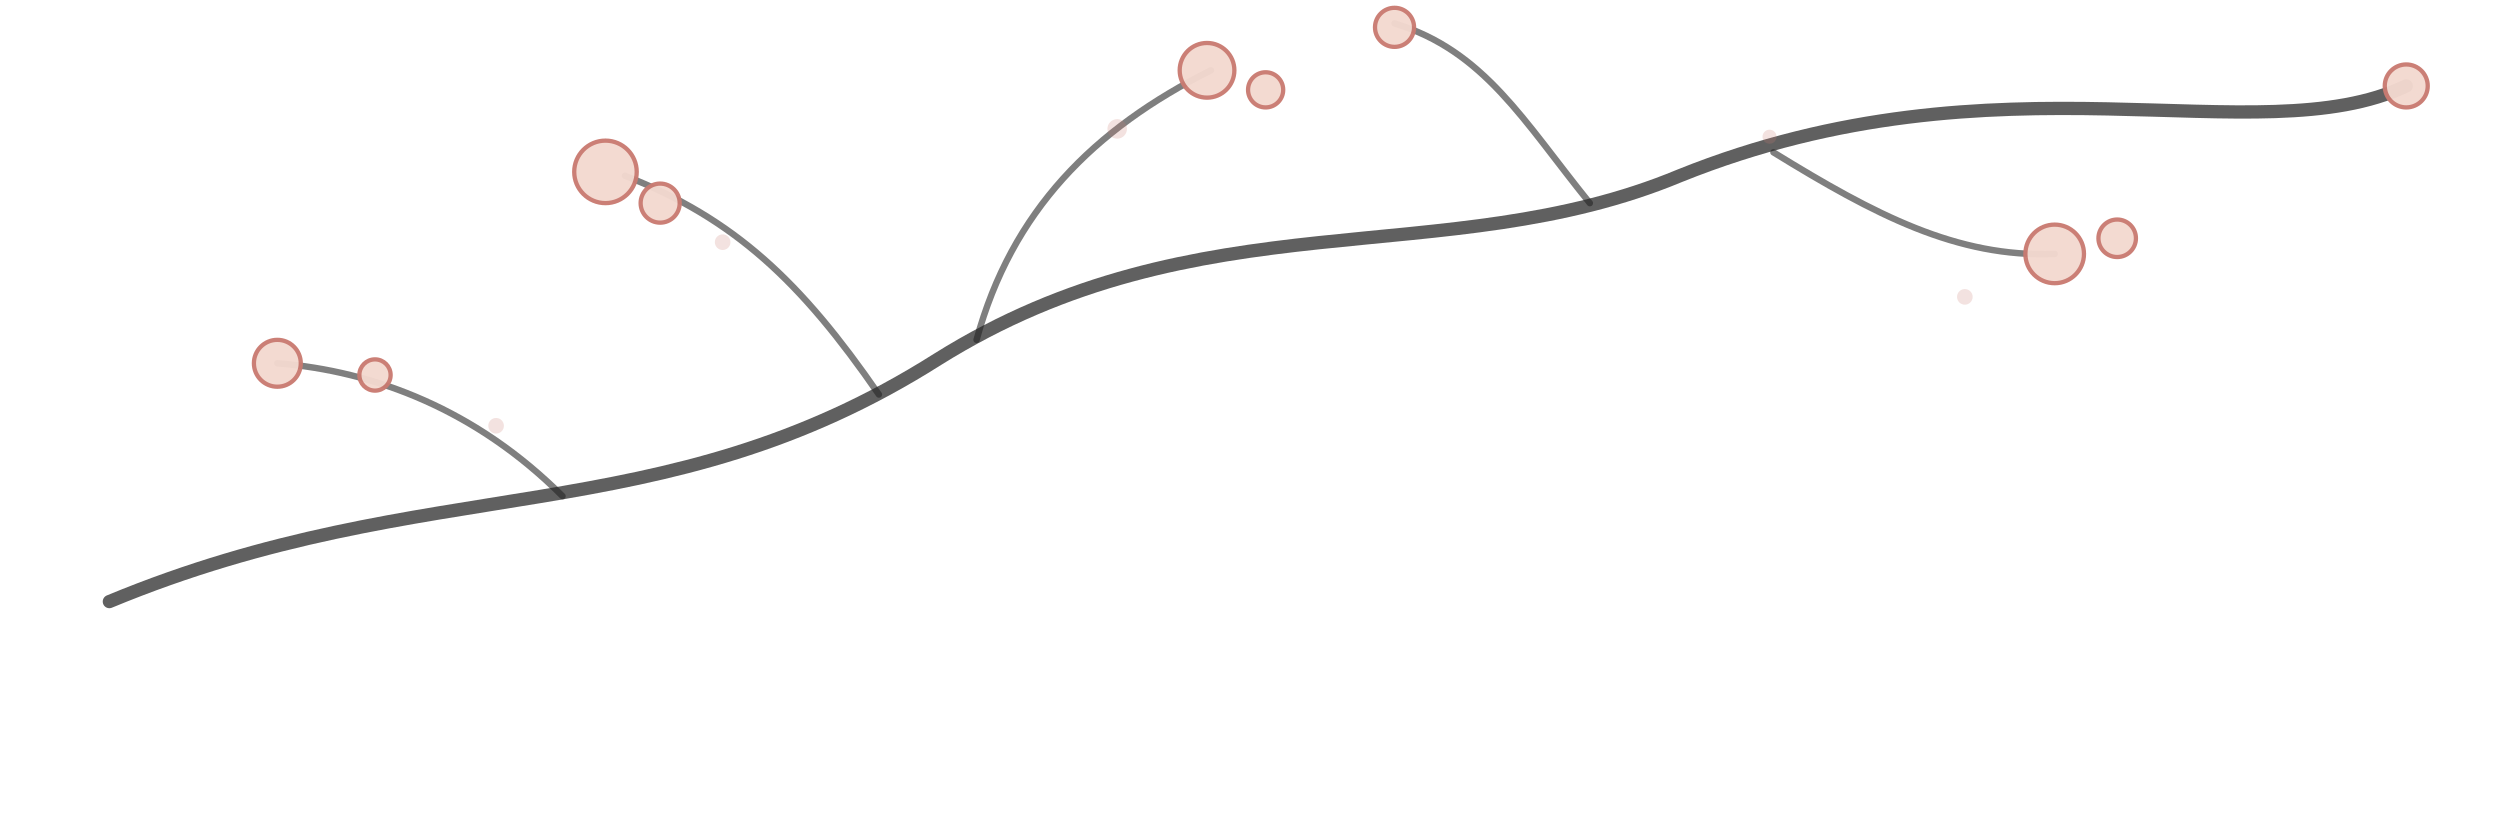
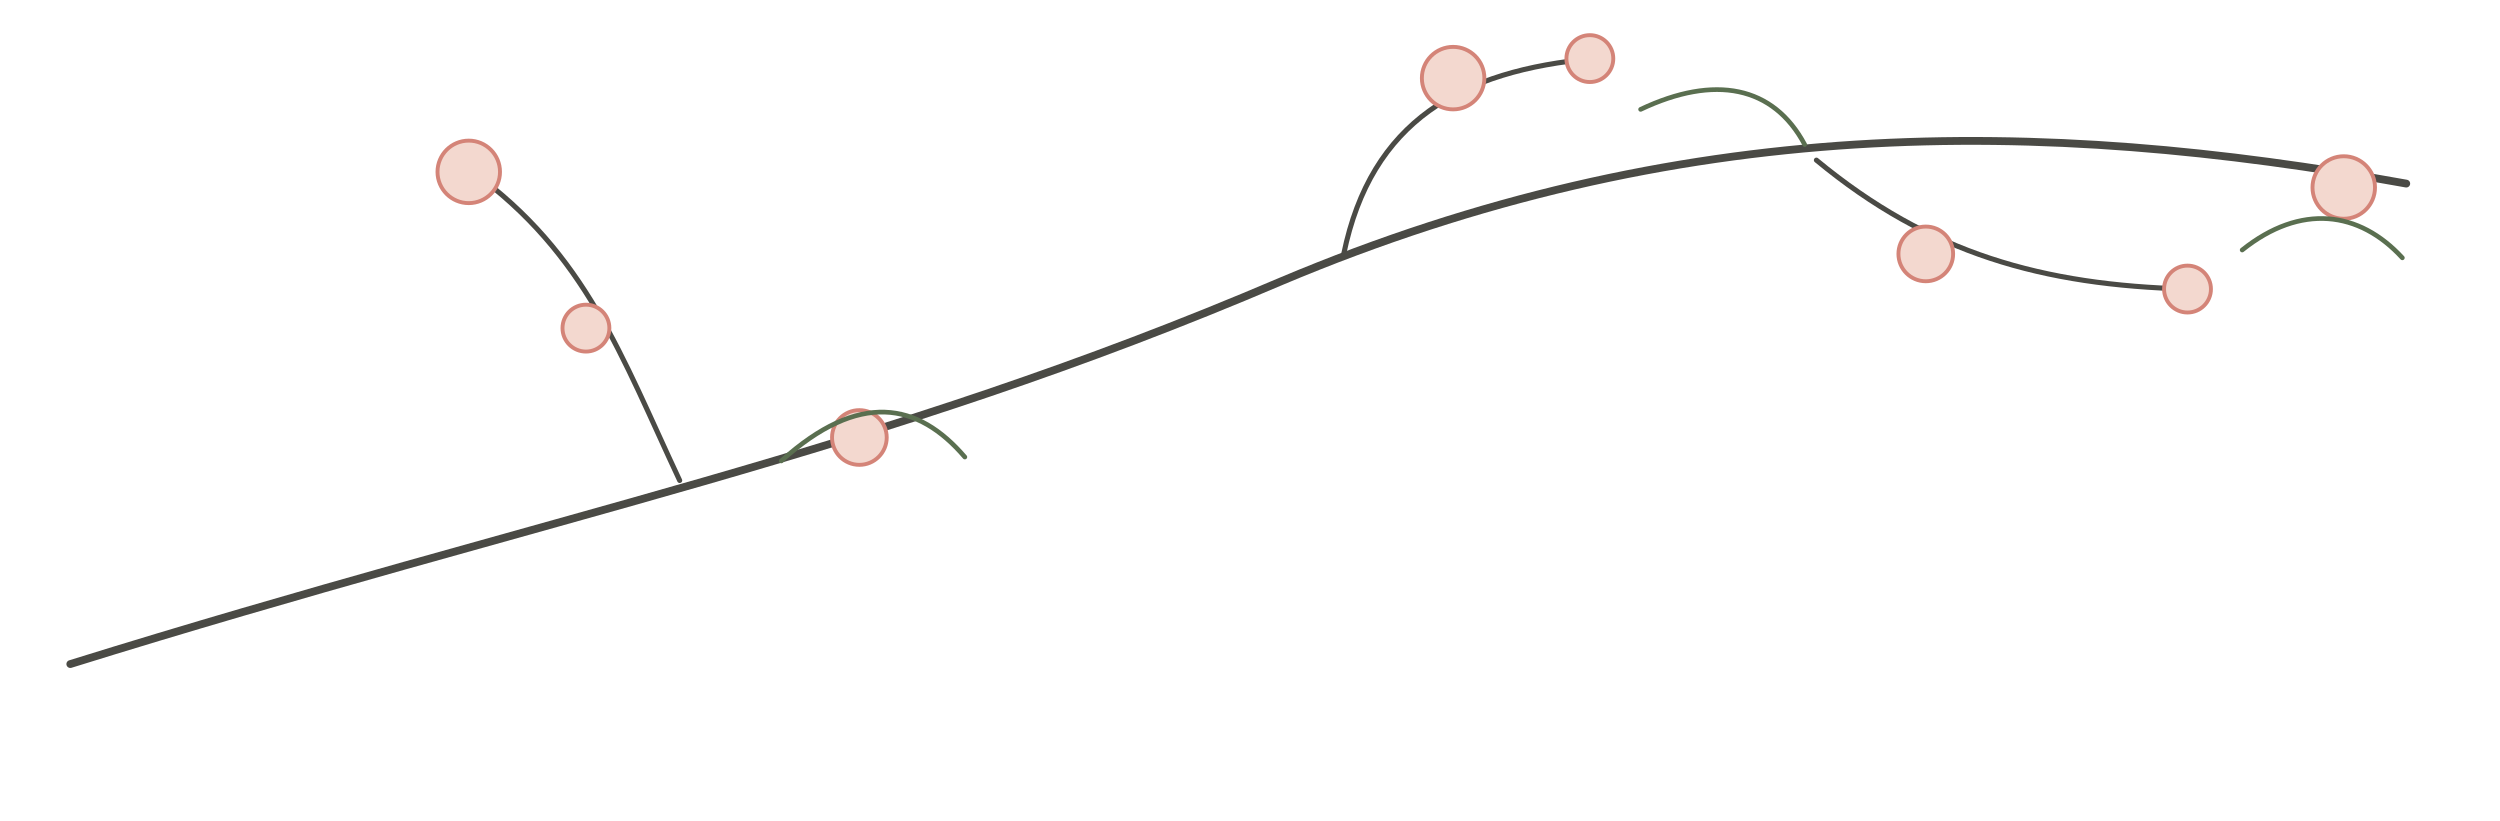
- <svg xmlns="http://www.w3.org/2000/svg" width="640" height="210" viewBox="0 0 640 210" role="img" aria-label="Ветвь с персиковыми точками">
-   <path d="M28 154 C110 120 169 137 240 92 C307 50 370 70 430 45 C512 12 578 40 616 22" fill="none" stroke="#222222" stroke-width="3.4" stroke-linecap="round" stroke-linejoin="round" opacity=".72" />
-   <path d="M225 101 C205 72 188 56 160 45M250 87 C259 54 280 33 310 18M407 52 C390 31 380 13 357 6M454 39 C480 55 501 66 526 65M144 127 C122 105 96 95 71 93" fill="none" stroke="#222222" stroke-width="1.65" stroke-linecap="round" opacity=".58" />
-   <g fill="#F3D8CF" stroke="#C97A70" stroke-width="1.1" opacity=".96">
-     <circle cx="155" cy="44" r="8" />
-     <circle cx="169" cy="52" r="5" />
-     <circle cx="309" cy="18" r="7" />
-     <circle cx="324" cy="23" r="4.5" />
-     <circle cx="357" cy="7" r="5" />
-     <circle cx="526" cy="65" r="7.5" />
-     <circle cx="542" cy="61" r="4.8" />
-     <circle cx="71" cy="93" r="6" />
-     <circle cx="96" cy="96" r="4" />
-     <circle cx="616" cy="22" r="5.5" />
+ <svg xmlns="http://www.w3.org/2000/svg" viewBox="0 0 640 210" fill="none">
+   <path d="M18 170 C140 132 225 116 328 72 C430 29 522 30 616 47" stroke="#4A4A45" stroke-width="2" stroke-linecap="round" />
+   <path d="M174 123 C159 91 150 65 121 44" stroke="#4A4A45" stroke-width="1.3" stroke-linecap="round" />
+   <path d="M344 65 C351 31 374 18 408 15" stroke="#4A4A45" stroke-width="1.3" stroke-linecap="round" />
+   <path d="M465 41 C494 65 523 73 560 74" stroke="#4A4A45" stroke-width="1.3" stroke-linecap="round" />
+   <g stroke="#D48478" stroke-width="1" fill="#F3D8CF">
+     <circle cx="120" cy="44" r="8" />
+     <circle cx="150" cy="84" r="6" />
+     <circle cx="220" cy="112" r="7" />
+     <circle cx="372" cy="20" r="8" />
+     <circle cx="407" cy="15" r="6" />
+     <circle cx="493" cy="65" r="7" />
+     <circle cx="560" cy="74" r="6" />
+     <circle cx="600" cy="48" r="8" />
  </g>
-   <g fill="#C97A70" opacity=".22">
-     <circle cx="185" cy="62" r="2" />
-     <circle cx="286" cy="33" r="2.5" />
-     <circle cx="503" cy="76" r="2" />
-     <circle cx="453" cy="35" r="1.8" />
-     <circle cx="127" cy="109" r="2" />
+   <g stroke="#5A6F50" stroke-width="1.2" fill="none" stroke-linecap="round">
+     <path d="M200 118 C220 100 235 103 247 117" />
+     <path d="M420 28 C439 19 454 22 462 37" />
+     <path d="M574 64 C589 52 604 54 615 66" />
  </g>
</svg>
